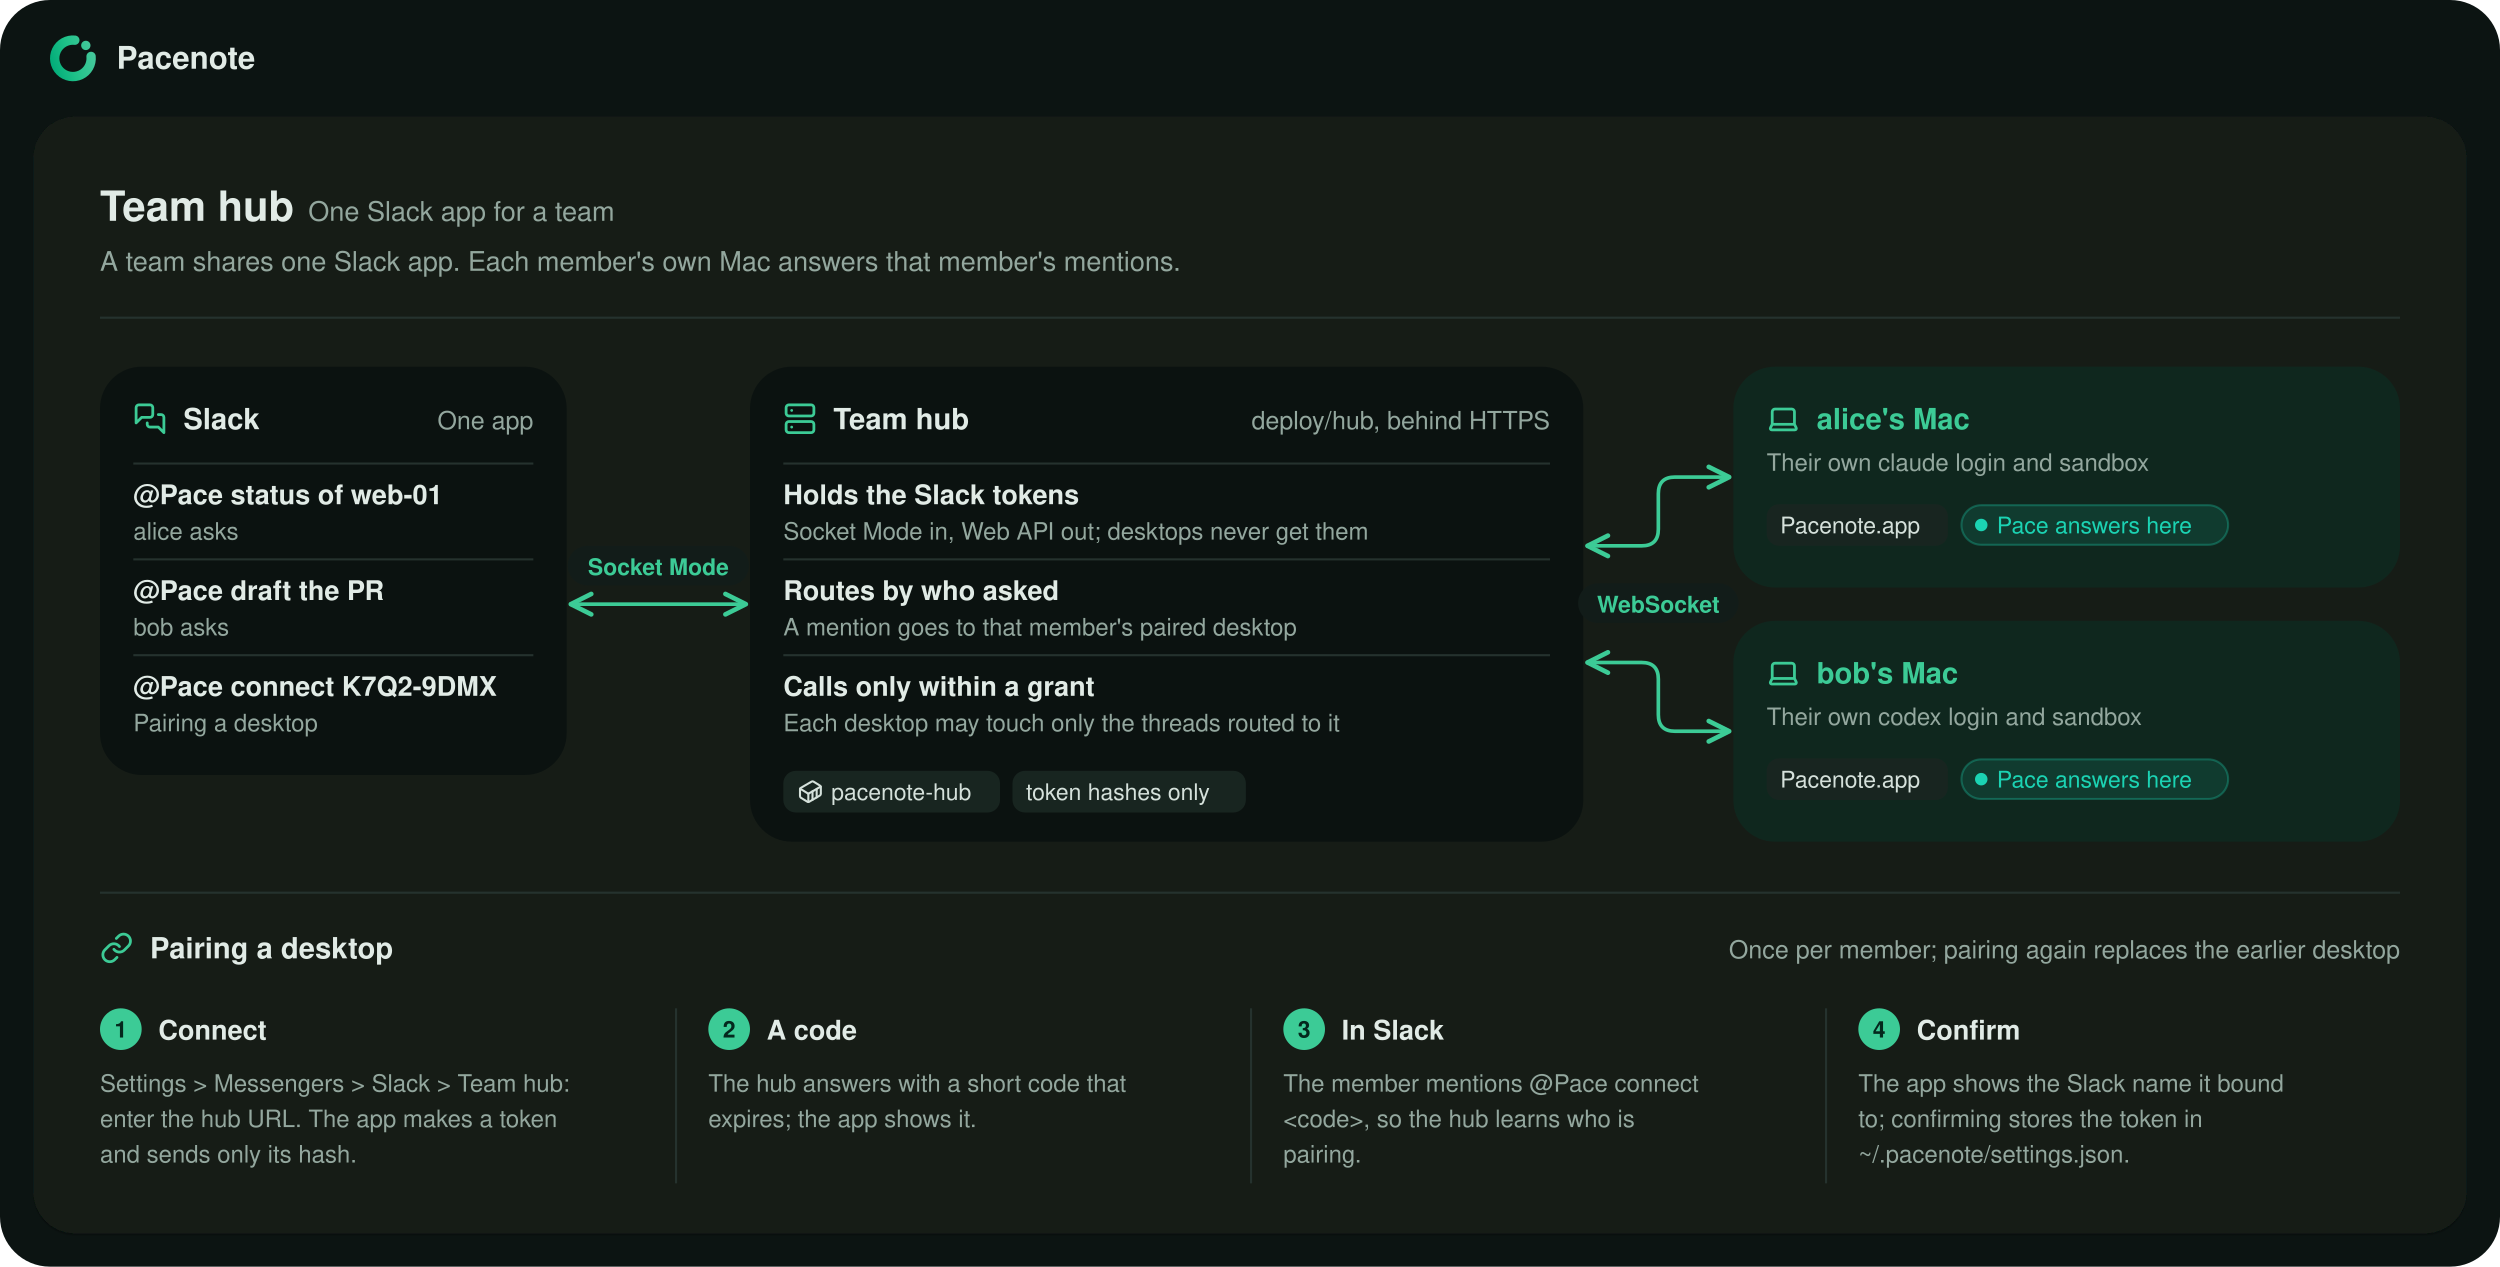
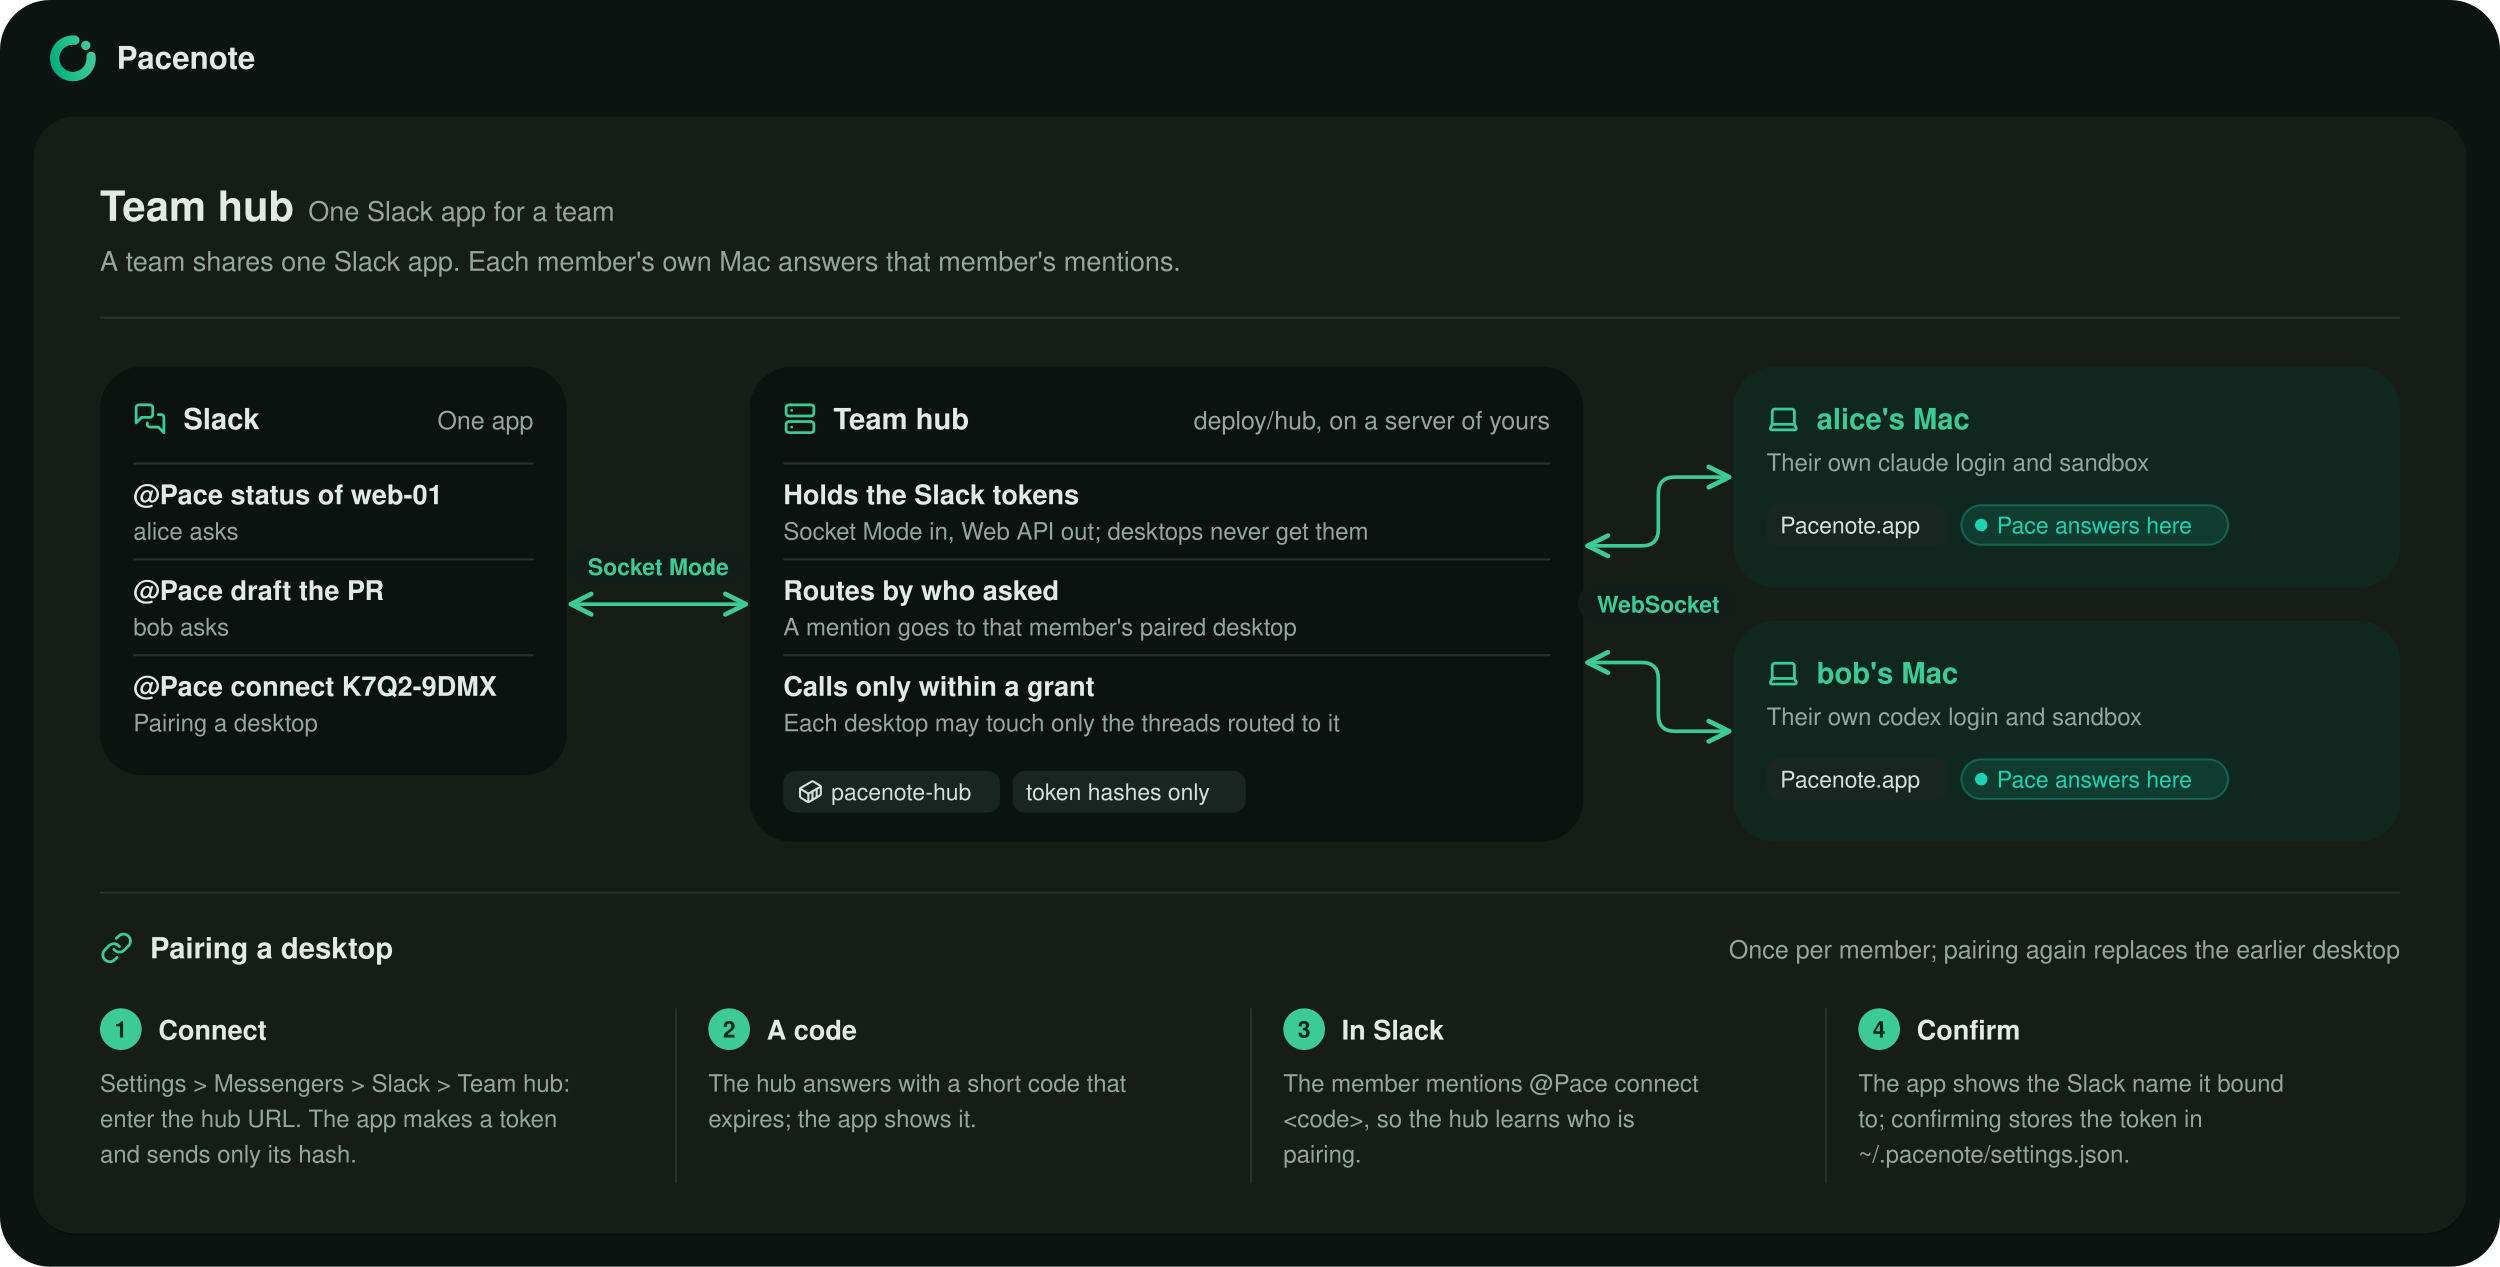
<svg xmlns="http://www.w3.org/2000/svg" width="1200" height="608" viewBox="0 0 1200 608" role="img" aria-label="Pacenote team hub">
  <defs>
    <linearGradient id="mark" gradientUnits="userSpaceOnUse" x1="54" y1="314" x2="458" y2="198">
      <stop offset="0" stop-color="#01ab78" />
      <stop offset="0.46" stop-color="#1fc289" />
      <stop offset="1" stop-color="#48c89c" />
    </linearGradient>
    <filter id="lift" x="-5%" y="-5%" width="110%" height="115%">
      <feDropShadow dx="0" dy="1" stdDeviation="0.5" flood-color="#000000" flood-opacity="0.25" />
    </filter>
    <marker id="arrow" viewBox="0 0 10 10" refX="8.5" refY="5" markerWidth="8" markerHeight="8" orient="auto-start-reverse">
      <path d="M1.5 1.5L8.5 5L1.5 8.5" fill="none" stroke="#53615c" stroke-width="1.6" stroke-linecap="round" stroke-linejoin="round" />
    </marker>
    <marker id="arrow-main" viewBox="0 0 10 10" refX="8.5" refY="5" markerWidth="8" markerHeight="8" orient="auto-start-reverse">
      <path d="M1.5 1.5L8.5 5L1.5 8.5" fill="none" stroke="#3ccb96" stroke-width="1.6" stroke-linecap="round" stroke-linejoin="round" />
    </marker>
  </defs>
  <rect width="1200" height="608" rx="24" fill="#0c1412" />
  <g transform="translate(21.3301 14.3301) scale(0.05339806)">
    <path d="M273.1 92.9A164 164 0 1 0 419.1 238.9" fill="none" stroke="url(#mark)" stroke-width="84" stroke-linecap="round" />
    <circle cx="372" cy="140" r="42" fill="url(#mark)" />
  </g>
  <text x="56" y="33" font-family="-apple-system, BlinkMacSystemFont, Pretendard, 'Apple SD Gothic Neo', 'Segoe UI', 'Noto Sans KR', Helvetica, Arial, sans-serif" font-size="15" font-weight="600" fill="#e1ebe6" text-anchor="start">Pacenote</text>
  <rect x="16" y="56" width="1168" height="536" rx="20" fill="#121c19" filter="url(#lift)" />
  <text x="48" y="106" font-family="-apple-system, BlinkMacSystemFont, Pretendard, 'Apple SD Gothic Neo', 'Segoe UI', 'Noto Sans KR', Helvetica, Arial, sans-serif" font-size="20" font-weight="600" fill="#e1ebe6" text-anchor="start">Team hub</text>
  <text x="147.954" y="106" font-family="-apple-system, BlinkMacSystemFont, Pretendard, 'Apple SD Gothic Neo', 'Segoe UI', 'Noto Sans KR', Helvetica, Arial, sans-serif" font-size="13" font-weight="400" fill="#93a79e" text-anchor="start">One Slack app for a team</text>
  <text x="48" y="130" font-family="-apple-system, BlinkMacSystemFont, Pretendard, 'Apple SD Gothic Neo', 'Segoe UI', 'Noto Sans KR', Helvetica, Arial, sans-serif" font-size="13" font-weight="400" fill="#93a79e" text-anchor="start">A team shares one Slack app. Each member's own Mac answers that member's mentions.</text>
  <path d="M48 152.5H1152" stroke="#25322e" stroke-width="1" />
  <rect x="48" y="176" width="224" height="196" rx="20" fill="#0b1210" />
  <g transform="translate(64 193) scale(0.6666667)" color="#3ccb96" fill="none" stroke="#3ccb96" stroke-width="2" stroke-linecap="round" stroke-linejoin="round">
    <path d="M14 9a2 2 0 0 1-2 2H6l-4 4V4a2 2 0 0 1 2-2h8a2 2 0 0 1 2 2z" />
    <path d="M18 9h2a2 2 0 0 1 2 2v11l-4-4h-6a2 2 0 0 1-2-2v-1" />
  </g>
  <text x="88" y="206" font-family="-apple-system, BlinkMacSystemFont, Pretendard, 'Apple SD Gothic Neo', 'Segoe UI', 'Noto Sans KR', Helvetica, Arial, sans-serif" font-size="14" font-weight="600" fill="#e1ebe6" text-anchor="start">Slack</text>
  <text x="256" y="206" font-family="-apple-system, BlinkMacSystemFont, Pretendard, 'Apple SD Gothic Neo', 'Segoe UI', 'Noto Sans KR', Helvetica, Arial, sans-serif" font-size="12" font-weight="400" fill="#93a79e" text-anchor="end">One app</text>
  <path d="M64 222.5H256" stroke="#25322e" stroke-width="1" />
  <text x="64" y="242" font-family="-apple-system, BlinkMacSystemFont, Pretendard, 'Apple SD Gothic Neo', 'Segoe UI', 'Noto Sans KR', Helvetica, Arial, sans-serif" font-size="13" font-weight="600" fill="#e1ebe6" text-anchor="start">@Pace status of web-01</text>
  <text x="64" y="259" font-family="-apple-system, BlinkMacSystemFont, Pretendard, 'Apple SD Gothic Neo', 'Segoe UI', 'Noto Sans KR', Helvetica, Arial, sans-serif" font-size="11.5" font-weight="400" fill="#93a79e" text-anchor="start">alice asks</text>
  <path d="M64 268.5H256" stroke="#25322e" stroke-width="1" />
  <text x="64" y="288" font-family="-apple-system, BlinkMacSystemFont, Pretendard, 'Apple SD Gothic Neo', 'Segoe UI', 'Noto Sans KR', Helvetica, Arial, sans-serif" font-size="13" font-weight="600" fill="#e1ebe6" text-anchor="start">@Pace draft the PR</text>
  <text x="64" y="305" font-family="-apple-system, BlinkMacSystemFont, Pretendard, 'Apple SD Gothic Neo', 'Segoe UI', 'Noto Sans KR', Helvetica, Arial, sans-serif" font-size="11.5" font-weight="400" fill="#93a79e" text-anchor="start">bob asks</text>
  <path d="M64 314.5H256" stroke="#25322e" stroke-width="1" />
  <text x="64" y="334" font-family="-apple-system, BlinkMacSystemFont, Pretendard, 'Apple SD Gothic Neo', 'Segoe UI', 'Noto Sans KR', Helvetica, Arial, sans-serif" font-size="13" font-weight="600" fill="#e1ebe6" text-anchor="start">@Pace connect K7Q2-9DMX</text>
  <text x="64" y="351" font-family="-apple-system, BlinkMacSystemFont, Pretendard, 'Apple SD Gothic Neo', 'Segoe UI', 'Noto Sans KR', Helvetica, Arial, sans-serif" font-size="11.5" font-weight="400" fill="#93a79e" text-anchor="start">Pairing a desktop</text>
  <rect x="360" y="176" width="400" height="228" rx="20" fill="#0b1210" />
  <g transform="translate(376 193) scale(0.6666667)" color="#3ccb96" fill="none" stroke="#3ccb96" stroke-width="2" stroke-linecap="round" stroke-linejoin="round">
    <rect width="20" height="8" x="2" y="2" rx="2" ry="2" />
    <rect width="20" height="8" x="2" y="14" rx="2" ry="2" />
    <line x1="6" x2="6.01" y1="6" y2="6" />
    <line x1="6" x2="6.01" y1="18" y2="18" />
  </g>
  <text x="400" y="206" font-family="-apple-system, BlinkMacSystemFont, Pretendard, 'Apple SD Gothic Neo', 'Segoe UI', 'Noto Sans KR', Helvetica, Arial, sans-serif" font-size="14" font-weight="600" fill="#e1ebe6" text-anchor="start">Team hub</text>
-   <text x="744" y="206" font-family="-apple-system, BlinkMacSystemFont, Pretendard, 'Apple SD Gothic Neo', 'Segoe UI', 'Noto Sans KR', Helvetica, Arial, sans-serif" font-size="12" font-weight="400" fill="#93a79e" text-anchor="end">deploy/hub, behind HTTPS</text>
+   <text x="744" y="206" font-family="-apple-system, BlinkMacSystemFont, Pretendard, 'Apple SD Gothic Neo', 'Segoe UI', 'Noto Sans KR', Helvetica, Arial, sans-serif" font-size="12" font-weight="400" fill="#93a79e" text-anchor="end">deploy/hub, on a server of yours</text>
  <path d="M376 222.5H744" stroke="#25322e" stroke-width="1" />
  <text x="376" y="242" font-family="-apple-system, BlinkMacSystemFont, Pretendard, 'Apple SD Gothic Neo', 'Segoe UI', 'Noto Sans KR', Helvetica, Arial, sans-serif" font-size="13" font-weight="600" fill="#e1ebe6" text-anchor="start">Holds the Slack tokens</text>
  <text x="376" y="259" font-family="-apple-system, BlinkMacSystemFont, Pretendard, 'Apple SD Gothic Neo', 'Segoe UI', 'Noto Sans KR', Helvetica, Arial, sans-serif" font-size="11.5" font-weight="400" fill="#93a79e" text-anchor="start">Socket Mode in, Web API out; desktops never get them</text>
  <path d="M376 268.5H744" stroke="#25322e" stroke-width="1" />
  <text x="376" y="288" font-family="-apple-system, BlinkMacSystemFont, Pretendard, 'Apple SD Gothic Neo', 'Segoe UI', 'Noto Sans KR', Helvetica, Arial, sans-serif" font-size="13" font-weight="600" fill="#e1ebe6" text-anchor="start">Routes by who asked</text>
  <text x="376" y="305" font-family="-apple-system, BlinkMacSystemFont, Pretendard, 'Apple SD Gothic Neo', 'Segoe UI', 'Noto Sans KR', Helvetica, Arial, sans-serif" font-size="11.5" font-weight="400" fill="#93a79e" text-anchor="start">A mention goes to that member's paired desktop</text>
  <path d="M376 314.5H744" stroke="#25322e" stroke-width="1" />
  <text x="376" y="334" font-family="-apple-system, BlinkMacSystemFont, Pretendard, 'Apple SD Gothic Neo', 'Segoe UI', 'Noto Sans KR', Helvetica, Arial, sans-serif" font-size="13" font-weight="600" fill="#e1ebe6" text-anchor="start">Calls only within a grant</text>
  <text x="376" y="351" font-family="-apple-system, BlinkMacSystemFont, Pretendard, 'Apple SD Gothic Neo', 'Segoe UI', 'Noto Sans KR', Helvetica, Arial, sans-serif" font-size="11.5" font-weight="400" fill="#93a79e" text-anchor="start">Each desktop may touch only the threads routed to it</text>
  <rect x="376" y="370" width="104" height="20" rx="6" fill="#182520" />
  <g transform="translate(383 374) scale(0.5)" color="#d5e1db" fill="none" stroke="#d5e1db" stroke-width="2" stroke-linecap="round" stroke-linejoin="round">
    <path d="M22 7.7c0-.6-.4-1.2-.8-1.5l-6.3-3.9a1.72 1.72 0 0 0-1.7 0l-10.3 6c-.5.2-.9.8-.9 1.4v6.6c0 .5.4 1.2.8 1.5l6.3 3.9a1.72 1.72 0 0 0 1.7 0l10.3-6c.5-.3.9-1 .9-1.5Z" />
    <path d="M10 21.9V14L2.1 9.1" />
    <path d="m10 14 11.9-6.9" />
    <path d="M14 19.8v-8.1" />
    <path d="M18 17.5V9.4" />
  </g>
  <text x="399" y="384" font-family="-apple-system, BlinkMacSystemFont, Pretendard, 'Apple SD Gothic Neo', 'Segoe UI', 'Noto Sans KR', Helvetica, Arial, sans-serif" font-size="11" font-weight="500" fill="#d5e1db" text-anchor="start">pacenote-hub</text>
  <rect x="486" y="370" width="112" height="20" rx="6" fill="#182520" />
  <text x="492.5" y="384" font-family="-apple-system, BlinkMacSystemFont, Pretendard, 'Apple SD Gothic Neo', 'Segoe UI', 'Noto Sans KR', Helvetica, Arial, sans-serif" font-size="11" font-weight="500" fill="#d5e1db" text-anchor="start">token hashes only</text>
  <rect x="832" y="176" width="320" height="106" rx="20" fill="#0f271e" />
  <g transform="translate(848 193) scale(0.6666667)" color="#3ccb96" fill="none" stroke="#3ccb96" stroke-width="2" stroke-linecap="round" stroke-linejoin="round">
    <path d="M20 16V7a2 2 0 0 0-2-2H6a2 2 0 0 0-2 2v9m16 0H4m16 0 1.28 2.55a1 1 0 0 1-.9 1.45H3.62a1 1 0 0 1-.9-1.45L4 16" />
  </g>
  <text x="872" y="206" font-family="-apple-system, BlinkMacSystemFont, Pretendard, 'Apple SD Gothic Neo', 'Segoe UI', 'Noto Sans KR', Helvetica, Arial, sans-serif" font-size="14" font-weight="600" fill="#3ccb96" text-anchor="start">alice's Mac</text>
  <text x="848" y="226" font-family="-apple-system, BlinkMacSystemFont, Pretendard, 'Apple SD Gothic Neo', 'Segoe UI', 'Noto Sans KR', Helvetica, Arial, sans-serif" font-size="11.5" font-weight="400" fill="#93a79e" text-anchor="start">Their own claude login and sandbox</text>
  <rect x="848" y="242" width="87" height="20" rx="6" fill="#182520" />
  <text x="854.5" y="256" font-family="-apple-system, BlinkMacSystemFont, Pretendard, 'Apple SD Gothic Neo', 'Segoe UI', 'Noto Sans KR', Helvetica, Arial, sans-serif" font-size="11" font-weight="500" fill="#d5e1db" text-anchor="start">Pacenote.app</text>
  <rect x="941.5" y="242.5" width="128" height="19" rx="9.5" fill="#1bd3b3" fill-opacity="0.12" stroke="#1bd3b3" stroke-opacity="0.3" />
  <circle cx="951" cy="252" r="3" fill="#1bd3b3" />
  <text x="958.5" y="256" font-family="-apple-system, BlinkMacSystemFont, Pretendard, 'Apple SD Gothic Neo', 'Segoe UI', 'Noto Sans KR', Helvetica, Arial, sans-serif" font-size="11" font-weight="500" fill="#1bd3b3" text-anchor="start">Pace answers here</text>
  <rect x="832" y="298" width="320" height="106" rx="20" fill="#0f271e" />
  <g transform="translate(848 315) scale(0.6666667)" color="#3ccb96" fill="none" stroke="#3ccb96" stroke-width="2" stroke-linecap="round" stroke-linejoin="round">
    <path d="M20 16V7a2 2 0 0 0-2-2H6a2 2 0 0 0-2 2v9m16 0H4m16 0 1.28 2.55a1 1 0 0 1-.9 1.45H3.62a1 1 0 0 1-.9-1.45L4 16" />
  </g>
  <text x="872" y="328" font-family="-apple-system, BlinkMacSystemFont, Pretendard, 'Apple SD Gothic Neo', 'Segoe UI', 'Noto Sans KR', Helvetica, Arial, sans-serif" font-size="14" font-weight="600" fill="#3ccb96" text-anchor="start">bob's Mac</text>
  <text x="848" y="348" font-family="-apple-system, BlinkMacSystemFont, Pretendard, 'Apple SD Gothic Neo', 'Segoe UI', 'Noto Sans KR', Helvetica, Arial, sans-serif" font-size="11.5" font-weight="400" fill="#93a79e" text-anchor="start">Their own codex login and sandbox</text>
  <rect x="848" y="364" width="87" height="20" rx="6" fill="#182520" />
  <text x="854.5" y="378" font-family="-apple-system, BlinkMacSystemFont, Pretendard, 'Apple SD Gothic Neo', 'Segoe UI', 'Noto Sans KR', Helvetica, Arial, sans-serif" font-size="11" font-weight="500" fill="#d5e1db" text-anchor="start">Pacenote.app</text>
  <rect x="941.5" y="364.5" width="128" height="19" rx="9.5" fill="#1bd3b3" fill-opacity="0.12" stroke="#1bd3b3" stroke-opacity="0.3" />
  <circle cx="951" cy="374" r="3" fill="#1bd3b3" />
  <text x="958.5" y="378" font-family="-apple-system, BlinkMacSystemFont, Pretendard, 'Apple SD Gothic Neo', 'Segoe UI', 'Noto Sans KR', Helvetica, Arial, sans-serif" font-size="11" font-weight="500" fill="#1bd3b3" text-anchor="start">Pace answers here</text>
  <path d="M274 290 L358 290" fill="none" stroke="#3ccb96" stroke-width="1.75" stroke-linecap="round" stroke-linejoin="round" marker-end="url(#arrow-main)" marker-start="url(#arrow-main)" />
  <rect x="272.5" y="262" width="87" height="19" rx="9.5" fill="#121c19" />
  <text x="316" y="276" font-family="-apple-system, BlinkMacSystemFont, Pretendard, 'Apple SD Gothic Neo', 'Segoe UI', 'Noto Sans KR', Helvetica, Arial, sans-serif" font-size="11" font-weight="600" fill="#3ccb96" text-anchor="middle">Socket Mode</text>
  <path d="M762 262 L788 262 Q796 262 796 254 L796 237 Q796 229 804 229 L830 229" fill="none" stroke="#3ccb96" stroke-width="1.75" stroke-linecap="round" stroke-linejoin="round" marker-end="url(#arrow-main)" marker-start="url(#arrow-main)" />
  <path d="M762 318 L788 318 Q796 318 796 326 L796 343 Q796 351 804 351 L830 351" fill="none" stroke="#3ccb96" stroke-width="1.75" stroke-linecap="round" stroke-linejoin="round" marker-end="url(#arrow-main)" marker-start="url(#arrow-main)" />
  <rect x="757.5" y="280" width="77" height="19" rx="9.5" fill="#121c19" />
  <text x="796" y="294" font-family="-apple-system, BlinkMacSystemFont, Pretendard, 'Apple SD Gothic Neo', 'Segoe UI', 'Noto Sans KR', Helvetica, Arial, sans-serif" font-size="11" font-weight="600" fill="#3ccb96" text-anchor="middle">WebSocket</text>
  <path d="M48 428.5H1152" stroke="#25322e" stroke-width="1" />
  <g transform="translate(48 447) scale(0.6666667)" color="#3ccb96" fill="none" stroke="#3ccb96" stroke-width="2" stroke-linecap="round" stroke-linejoin="round">
    <path d="M10 13a5 5 0 0 0 7.54.54l3-3a5 5 0 0 0-7.07-7.07l-1.72 1.71" />
    <path d="M14 11a5 5 0 0 0-7.54-.54l-3 3a5 5 0 0 0 7.07 7.07l1.71-1.71" />
  </g>
  <text x="72" y="460" font-family="-apple-system, BlinkMacSystemFont, Pretendard, 'Apple SD Gothic Neo', 'Segoe UI', 'Noto Sans KR', Helvetica, Arial, sans-serif" font-size="14" font-weight="600" fill="#e1ebe6" text-anchor="start">Pairing a desktop</text>
  <text x="1152" y="460" font-family="-apple-system, BlinkMacSystemFont, Pretendard, 'Apple SD Gothic Neo', 'Segoe UI', 'Noto Sans KR', Helvetica, Arial, sans-serif" font-size="12" font-weight="400" fill="#93a79e" text-anchor="end">Once per member; pairing again replaces the earlier desktop</text>
  <circle cx="58" cy="494" r="10" fill="#3ccb96" />
  <text x="58" y="498" font-family="-apple-system, BlinkMacSystemFont, Pretendard, 'Apple SD Gothic Neo', 'Segoe UI', 'Noto Sans KR', Helvetica, Arial, sans-serif" font-size="11" font-weight="700" fill="#04281d" text-anchor="middle">1</text>
  <text x="76" y="499" font-family="-apple-system, BlinkMacSystemFont, Pretendard, 'Apple SD Gothic Neo', 'Segoe UI', 'Noto Sans KR', Helvetica, Arial, sans-serif" font-size="13" font-weight="600" fill="#e1ebe6" text-anchor="start">Connect</text>
  <text x="48" y="524" font-family="-apple-system, BlinkMacSystemFont, Pretendard, 'Apple SD Gothic Neo', 'Segoe UI', 'Noto Sans KR', Helvetica, Arial, sans-serif" font-size="11.5" font-weight="400" fill="#93a79e" text-anchor="start">Settings &gt; Messengers &gt; Slack &gt; Team hub:</text>
  <text x="48" y="541" font-family="-apple-system, BlinkMacSystemFont, Pretendard, 'Apple SD Gothic Neo', 'Segoe UI', 'Noto Sans KR', Helvetica, Arial, sans-serif" font-size="11.5" font-weight="400" fill="#93a79e" text-anchor="start">enter the hub URL. The app makes a token</text>
  <text x="48" y="558" font-family="-apple-system, BlinkMacSystemFont, Pretendard, 'Apple SD Gothic Neo', 'Segoe UI', 'Noto Sans KR', Helvetica, Arial, sans-serif" font-size="11.5" font-weight="400" fill="#93a79e" text-anchor="start">and sends only its hash.</text>
  <path d="M324.5 484V568" stroke="#25322e" stroke-width="1" />
  <circle cx="350" cy="494" r="10" fill="#3ccb96" />
  <text x="350" y="498" font-family="-apple-system, BlinkMacSystemFont, Pretendard, 'Apple SD Gothic Neo', 'Segoe UI', 'Noto Sans KR', Helvetica, Arial, sans-serif" font-size="11" font-weight="700" fill="#04281d" text-anchor="middle">2</text>
  <text x="368" y="499" font-family="-apple-system, BlinkMacSystemFont, Pretendard, 'Apple SD Gothic Neo', 'Segoe UI', 'Noto Sans KR', Helvetica, Arial, sans-serif" font-size="13" font-weight="600" fill="#e1ebe6" text-anchor="start">A code</text>
  <text x="340" y="524" font-family="-apple-system, BlinkMacSystemFont, Pretendard, 'Apple SD Gothic Neo', 'Segoe UI', 'Noto Sans KR', Helvetica, Arial, sans-serif" font-size="11.5" font-weight="400" fill="#93a79e" text-anchor="start">The hub answers with a short code that</text>
  <text x="340" y="541" font-family="-apple-system, BlinkMacSystemFont, Pretendard, 'Apple SD Gothic Neo', 'Segoe UI', 'Noto Sans KR', Helvetica, Arial, sans-serif" font-size="11.5" font-weight="400" fill="#93a79e" text-anchor="start">expires; the app shows it.</text>
  <path d="M600.5 484V568" stroke="#25322e" stroke-width="1" />
  <circle cx="626" cy="494" r="10" fill="#3ccb96" />
  <text x="626" y="498" font-family="-apple-system, BlinkMacSystemFont, Pretendard, 'Apple SD Gothic Neo', 'Segoe UI', 'Noto Sans KR', Helvetica, Arial, sans-serif" font-size="11" font-weight="700" fill="#04281d" text-anchor="middle">3</text>
  <text x="644" y="499" font-family="-apple-system, BlinkMacSystemFont, Pretendard, 'Apple SD Gothic Neo', 'Segoe UI', 'Noto Sans KR', Helvetica, Arial, sans-serif" font-size="13" font-weight="600" fill="#e1ebe6" text-anchor="start">In Slack</text>
  <text x="616" y="524" font-family="-apple-system, BlinkMacSystemFont, Pretendard, 'Apple SD Gothic Neo', 'Segoe UI', 'Noto Sans KR', Helvetica, Arial, sans-serif" font-size="11.5" font-weight="400" fill="#93a79e" text-anchor="start">The member mentions @Pace connect</text>
  <text x="616" y="541" font-family="-apple-system, BlinkMacSystemFont, Pretendard, 'Apple SD Gothic Neo', 'Segoe UI', 'Noto Sans KR', Helvetica, Arial, sans-serif" font-size="11.5" font-weight="400" fill="#93a79e" text-anchor="start">&lt;code&gt;, so the hub learns who is</text>
  <text x="616" y="558" font-family="-apple-system, BlinkMacSystemFont, Pretendard, 'Apple SD Gothic Neo', 'Segoe UI', 'Noto Sans KR', Helvetica, Arial, sans-serif" font-size="11.5" font-weight="400" fill="#93a79e" text-anchor="start">pairing.</text>
  <path d="M876.5 484V568" stroke="#25322e" stroke-width="1" />
  <circle cx="902" cy="494" r="10" fill="#3ccb96" />
  <text x="902" y="498" font-family="-apple-system, BlinkMacSystemFont, Pretendard, 'Apple SD Gothic Neo', 'Segoe UI', 'Noto Sans KR', Helvetica, Arial, sans-serif" font-size="11" font-weight="700" fill="#04281d" text-anchor="middle">4</text>
  <text x="920" y="499" font-family="-apple-system, BlinkMacSystemFont, Pretendard, 'Apple SD Gothic Neo', 'Segoe UI', 'Noto Sans KR', Helvetica, Arial, sans-serif" font-size="13" font-weight="600" fill="#e1ebe6" text-anchor="start">Confirm</text>
  <text x="892" y="524" font-family="-apple-system, BlinkMacSystemFont, Pretendard, 'Apple SD Gothic Neo', 'Segoe UI', 'Noto Sans KR', Helvetica, Arial, sans-serif" font-size="11.5" font-weight="400" fill="#93a79e" text-anchor="start">The app shows the Slack name it bound</text>
  <text x="892" y="541" font-family="-apple-system, BlinkMacSystemFont, Pretendard, 'Apple SD Gothic Neo', 'Segoe UI', 'Noto Sans KR', Helvetica, Arial, sans-serif" font-size="11.5" font-weight="400" fill="#93a79e" text-anchor="start">to; confirming stores the token in</text>
  <text x="892" y="558" font-family="-apple-system, BlinkMacSystemFont, Pretendard, 'Apple SD Gothic Neo', 'Segoe UI', 'Noto Sans KR', Helvetica, Arial, sans-serif" font-size="11.5" font-weight="400" fill="#93a79e" text-anchor="start">~/.pacenote/settings.json.</text>
</svg>
